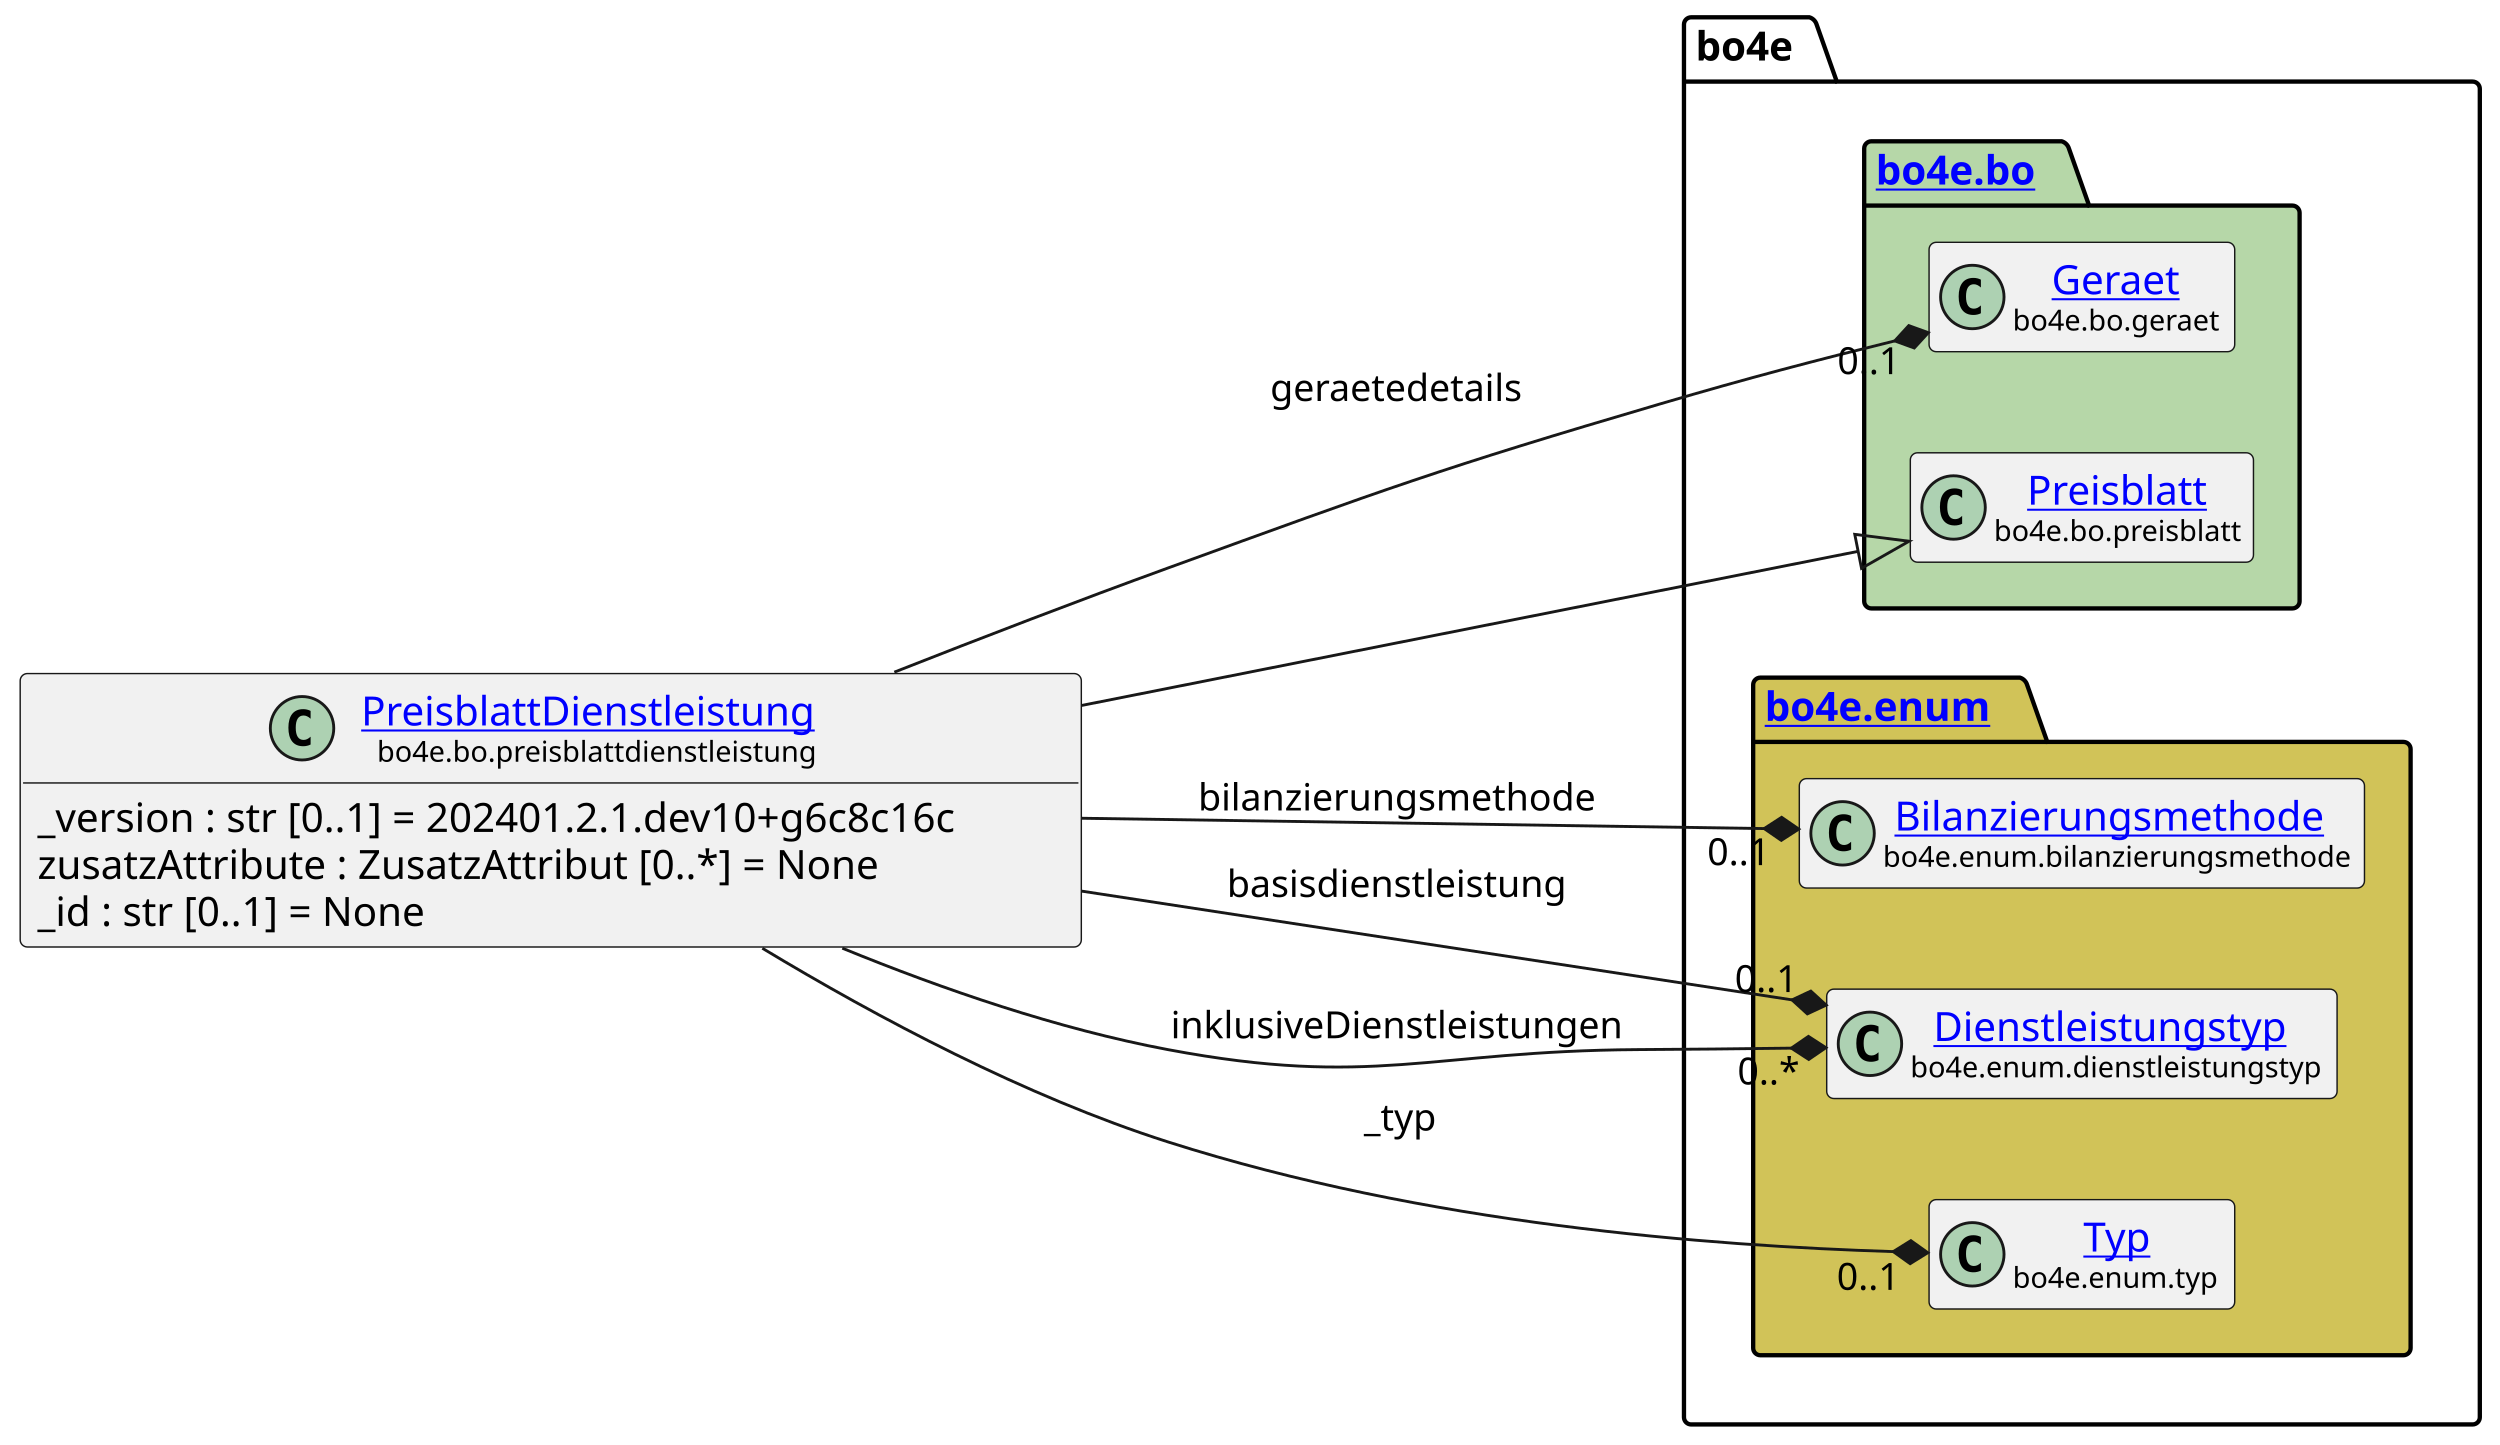
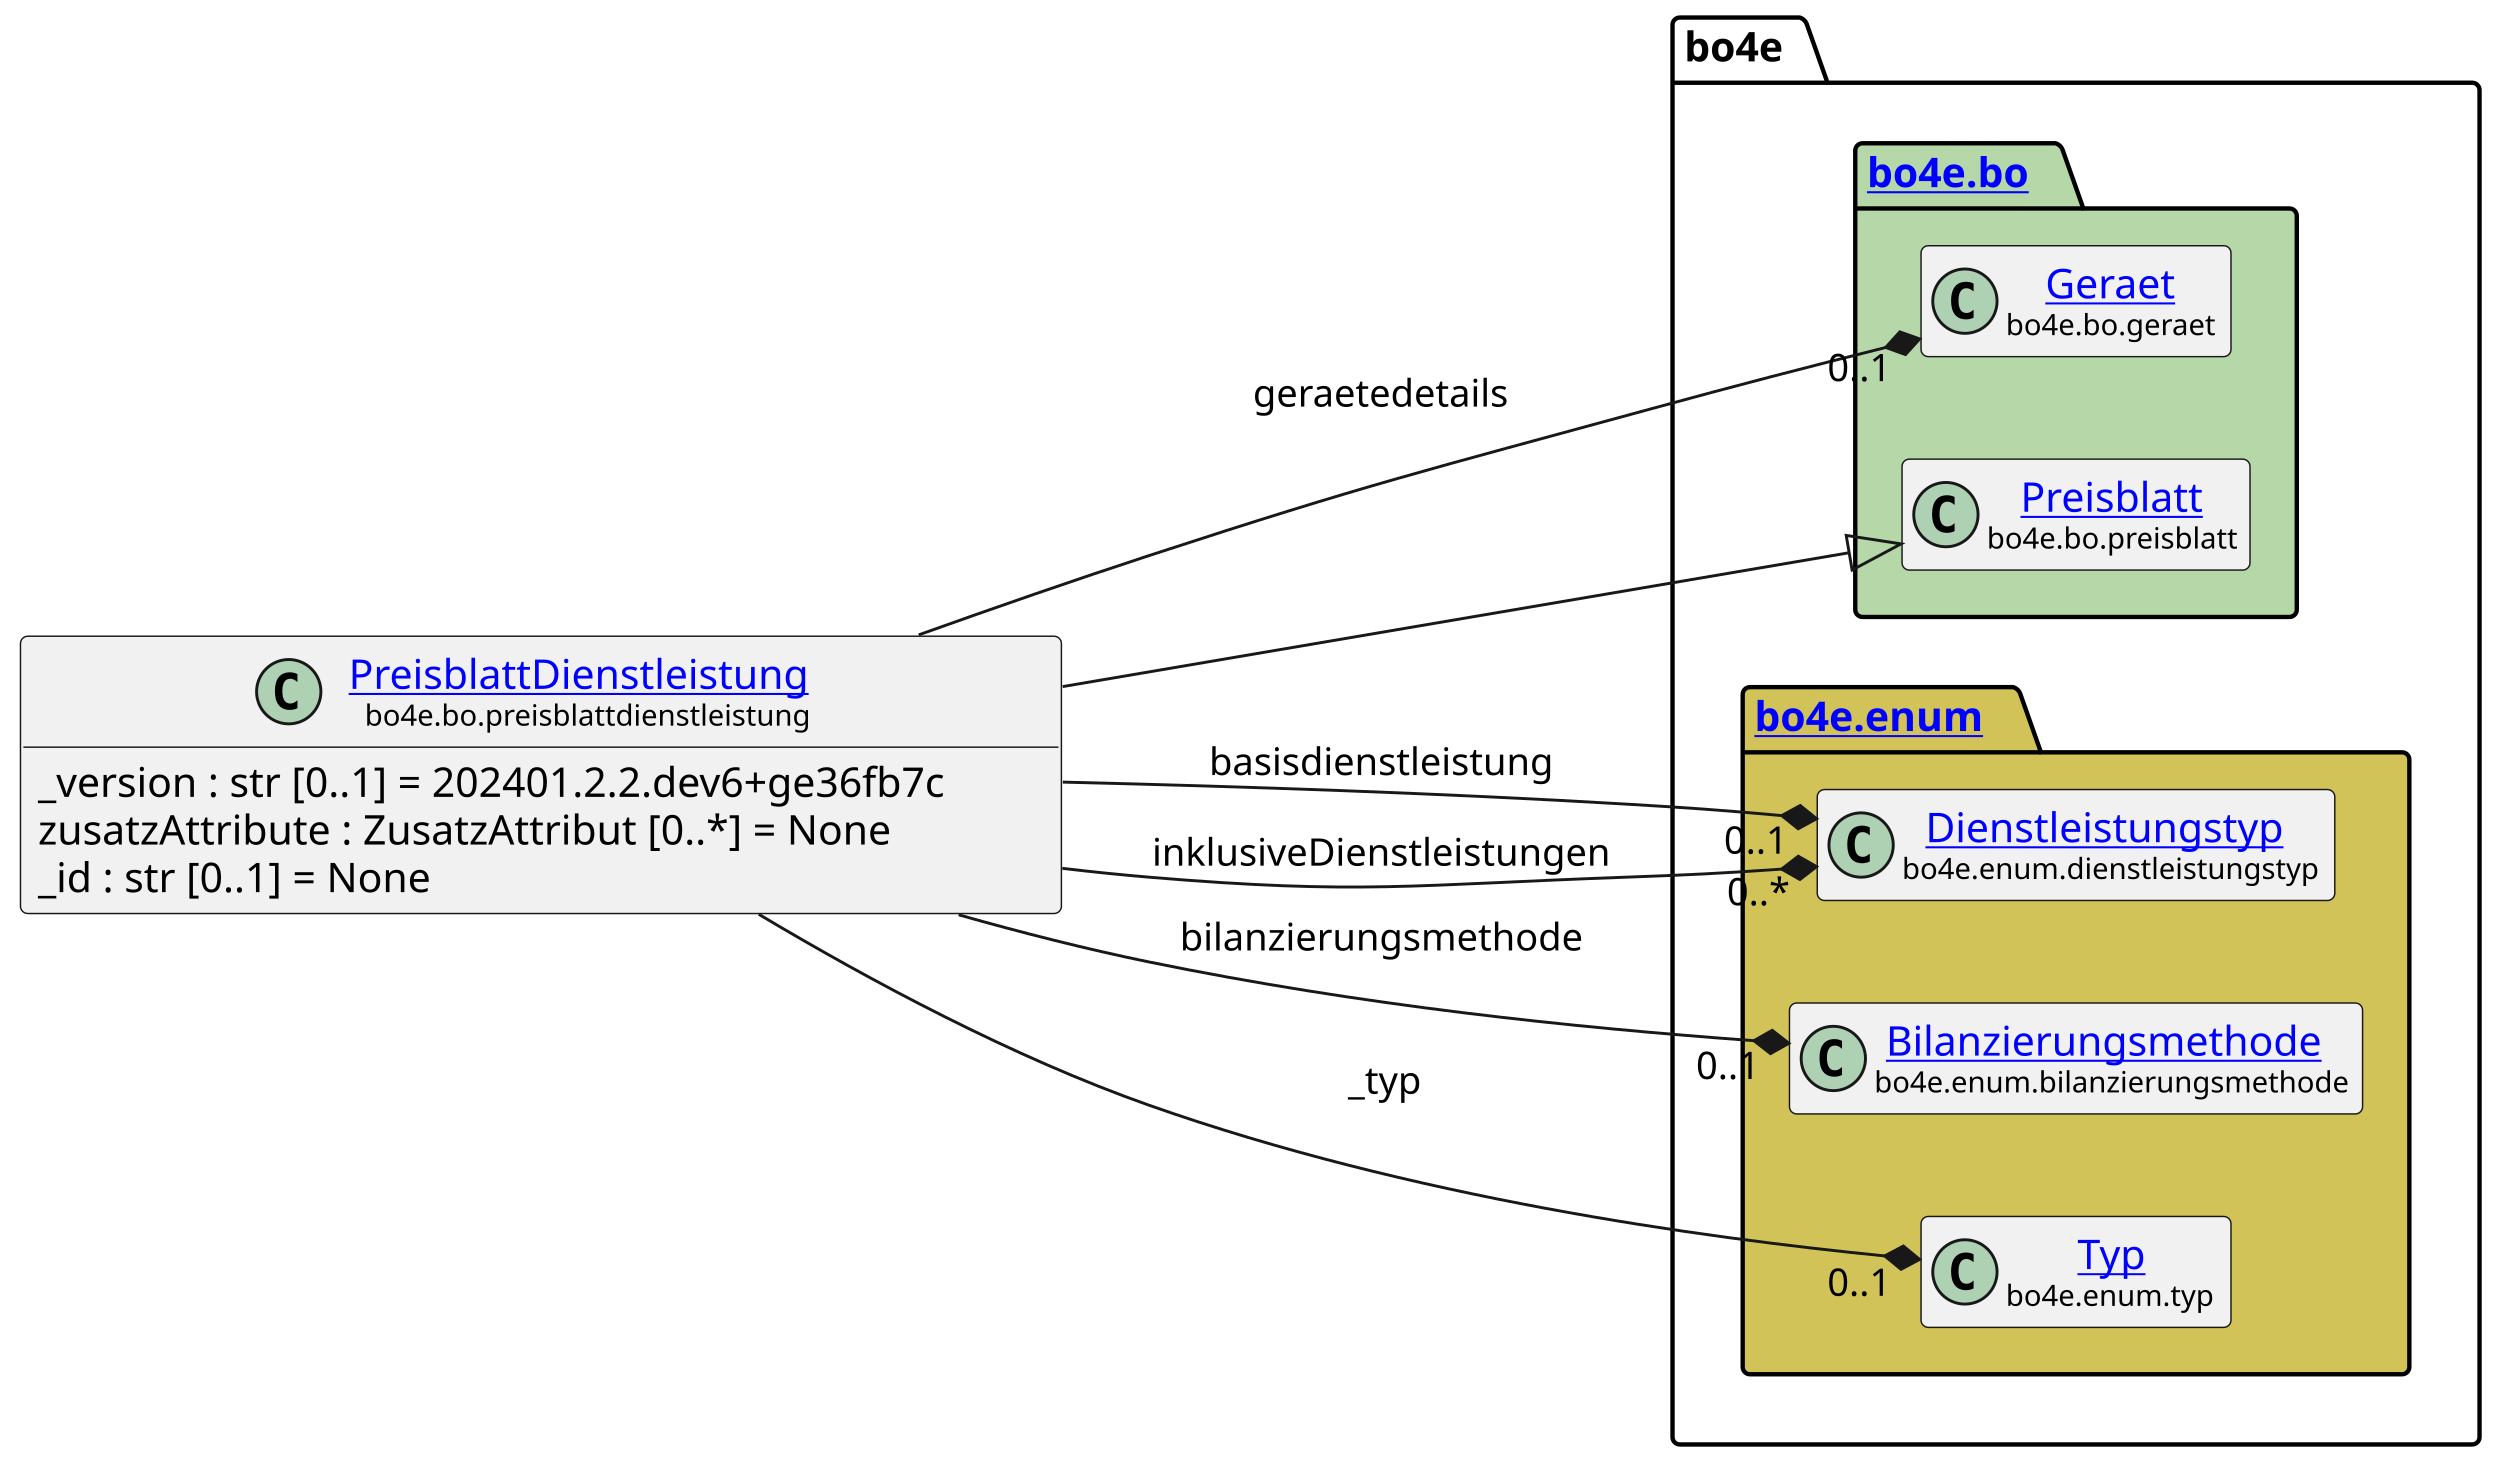
- <svg xmlns="http://www.w3.org/2000/svg" xmlns:xlink="http://www.w3.org/1999/xlink" contentStyleType="text/css" height="501px" preserveAspectRatio="none" style="width:867px;height:501px;background:#FFFFFF;" version="1.1" viewBox="0 0 867 501" width="867px" zoomAndPan="magnify">
+ <svg xmlns="http://www.w3.org/2000/svg" xmlns:xlink="http://www.w3.org/1999/xlink" contentStyleType="text/css" height="501px" preserveAspectRatio="none" style="width:855px;height:501px;background:#FFFFFF;" version="1.1" viewBox="0 0 855 501" width="855px" zoomAndPan="magnify">
  <defs />
  <g>
    <g id="cluster_bo4e">
-       <path d="M586.5,6 L627.5,6 A3.75,3.75 0 0 1 630,8.5 L637,28.297 L857.5,28.297 A2.5,2.5 0 0 1 860,30.797 L860,491.5 A2.5,2.5 0 0 1 857.5,494 L586.5,494 A2.5,2.5 0 0 1 584,491.5 L584,8.5 A2.5,2.5 0 0 1 586.5,6 " fill="none" style="stroke:#000000;stroke-width:1.5;" />
-       <line style="stroke:#000000;stroke-width:1.5;" x1="584" x2="637" y1="28.297" y2="28.297" />
-       <text fill="#000000" font-family="sans-serif" font-size="14" font-weight="bold" lengthAdjust="spacing" textLength="40" x="588" y="20.995">bo4e</text>
+       <path d="M574.5,6 L615.5,6 A3.75,3.75 0 0 1 618,8.5 L625,28.297 L845.5,28.297 A2.5,2.5 0 0 1 848,30.797 L848,491.5 A2.5,2.5 0 0 1 845.5,494 L574.5,494 A2.5,2.5 0 0 1 572,491.5 L572,8.5 A2.5,2.5 0 0 1 574.5,6 " fill="none" style="stroke:#000000;stroke-width:1.5;" />
+       <line style="stroke:#000000;stroke-width:1.5;" x1="572" x2="625" y1="28.297" y2="28.297" />
+       <text fill="#000000" font-family="sans-serif" font-size="14" font-weight="bold" lengthAdjust="spacing" textLength="40" x="576" y="20.995">bo4e</text>
    </g>
    <g id="cluster_bo">
-       <path d="M649,49 L715,49 A3.75,3.75 0 0 1 717.5,51.5 L724.5,71.297 L795,71.297 A2.5,2.5 0 0 1 797.5,73.797 L797.5,208.5 A2.5,2.5 0 0 1 795,211 L649,211 A2.5,2.5 0 0 1 646.5,208.5 L646.5,51.5 A2.5,2.5 0 0 1 649,49 " fill="#B6D7A8" style="stroke:#000000;stroke-width:1.5;" />
-       <line style="stroke:#000000;stroke-width:1.5;" x1="646.5" x2="724.5" y1="71.297" y2="71.297" />
+       <path d="M637,49 L703,49 A3.75,3.75 0 0 1 705.5,51.5 L712.5,71.297 L783,71.297 A2.5,2.5 0 0 1 785.5,73.797 L785.5,208.5 A2.5,2.5 0 0 1 783,211 L637,211 A2.5,2.5 0 0 1 634.5,208.5 L634.5,51.5 A2.5,2.5 0 0 1 637,49 " fill="#B6D7A8" style="stroke:#000000;stroke-width:1.5;" />
+       <line style="stroke:#000000;stroke-width:1.5;" x1="634.5" x2="712.5" y1="71.297" y2="71.297" />
      <a href="https://bo4e.github.io/BO4E-python/latest/api/bo4e.bo.html" target="_top" title="https://bo4e.github.io/BO4E-python/latest/api/bo4e.bo.html" xlink:actuate="onRequest" xlink:href="https://bo4e.github.io/BO4E-python/latest/api/bo4e.bo.html" xlink:show="new" xlink:title="https://bo4e.github.io/BO4E-python/latest/api/bo4e.bo.html" xlink:type="simple">
-         <text fill="#0000FF" font-family="sans-serif" font-size="14" font-weight="bold" lengthAdjust="spacing" text-decoration="underline" textLength="65" x="650.5" y="63.995">bo4e.bo</text>
+         <text fill="#0000FF" font-family="sans-serif" font-size="14" font-weight="bold" lengthAdjust="spacing" text-decoration="underline" textLength="65" x="638.5" y="63.995">bo4e.bo</text>
      </a>
    </g>
    <g id="cluster_enum">
-       <path d="M610.5,235 L700.5,235 A3.75,3.75 0 0 1 703,237.5 L710,257.297 L833.5,257.297 A2.5,2.5 0 0 1 836,259.797 L836,467.5 A2.5,2.5 0 0 1 833.5,470 L610.5,470 A2.5,2.5 0 0 1 608,467.5 L608,237.5 A2.5,2.5 0 0 1 610.5,235 " fill="#D1C358" style="stroke:#000000;stroke-width:1.5;" />
-       <line style="stroke:#000000;stroke-width:1.5;" x1="608" x2="710" y1="257.297" y2="257.297" />
+       <path d="M598.5,235 L688.5,235 A3.75,3.75 0 0 1 691,237.5 L698,257.297 L821.5,257.297 A2.5,2.5 0 0 1 824,259.797 L824,467.5 A2.5,2.5 0 0 1 821.5,470 L598.5,470 A2.5,2.5 0 0 1 596,467.5 L596,237.5 A2.5,2.5 0 0 1 598.5,235 " fill="#D1C358" style="stroke:#000000;stroke-width:1.5;" />
+       <line style="stroke:#000000;stroke-width:1.5;" x1="596" x2="698" y1="257.297" y2="257.297" />
      <a href="https://bo4e.github.io/BO4E-python/latest/api/bo4e.enum.html" target="_top" title="https://bo4e.github.io/BO4E-python/latest/api/bo4e.enum.html" xlink:actuate="onRequest" xlink:href="https://bo4e.github.io/BO4E-python/latest/api/bo4e.enum.html" xlink:show="new" xlink:title="https://bo4e.github.io/BO4E-python/latest/api/bo4e.enum.html" xlink:type="simple">
-         <text fill="#0000FF" font-family="sans-serif" font-size="14" font-weight="bold" lengthAdjust="spacing" text-decoration="underline" textLength="89" x="612" y="249.995">bo4e.enum</text>
+         <text fill="#0000FF" font-family="sans-serif" font-size="14" font-weight="bold" lengthAdjust="spacing" text-decoration="underline" textLength="89" x="600" y="249.995">bo4e.enum</text>
      </a>
    </g>
    <g id="elem_Geraet">
-       <rect codeLine="10" fill="#F1F1F1" height="37.938" id="Geraet" rx="2.5" ry="2.5" style="stroke:#181818;stroke-width:0.5;" width="106" x="669" y="84.03" />
-       <ellipse cx="684" cy="102.999" fill="#ADD1B2" rx="11" ry="11" style="stroke:#181818;stroke-width:1.0;" />
-       <path d="M686.969,108.639 Q686.391,108.936 685.75,109.077 Q685.109,109.233 684.406,109.233 Q681.906,109.233 680.578,107.593 Q679.266,105.936 679.266,102.811 Q679.266,99.686 680.578,98.03 Q681.906,96.374 684.406,96.374 Q685.109,96.374 685.75,96.53 Q686.406,96.686 686.969,96.983 L686.969,99.702 Q686.344,99.124 685.75,98.858 Q685.156,98.577 684.531,98.577 Q683.188,98.577 682.5,99.655 Q681.812,100.718 681.812,102.811 Q681.812,104.905 682.5,105.983 Q683.188,107.046 684.531,107.046 Q685.156,107.046 685.75,106.78 Q686.344,106.499 686.969,105.921 L686.969,108.639 Z " fill="#000000" />
+       <rect codeLine="10" fill="#F1F1F1" height="37.938" id="Geraet" rx="2.5" ry="2.5" style="stroke:#181818;stroke-width:0.5;" width="106" x="657" y="84.03" />
+       <ellipse cx="672" cy="102.999" fill="#ADD1B2" rx="11" ry="11" style="stroke:#181818;stroke-width:1.0;" />
+       <path d="M674.969,108.639 Q674.391,108.936 673.75,109.077 Q673.109,109.233 672.406,109.233 Q669.906,109.233 668.578,107.593 Q667.266,105.936 667.266,102.811 Q667.266,99.686 668.578,98.03 Q669.906,96.374 672.406,96.374 Q673.109,96.374 673.75,96.53 Q674.406,96.686 674.969,96.983 L674.969,99.702 Q674.344,99.124 673.75,98.858 Q673.156,98.577 672.531,98.577 Q671.188,98.577 670.5,99.655 Q669.812,100.718 669.812,102.811 Q669.812,104.905 670.5,105.983 Q671.188,107.046 672.531,107.046 Q673.156,107.046 673.75,106.78 Q674.344,106.499 674.969,105.921 L674.969,108.639 Z " fill="#000000" />
      <a href="https://bo4e.github.io/BO4E-python/latest/api/bo4e.bo.html#bo4e.bo.geraet.Geraet" target="_top" title="https://bo4e.github.io/BO4E-python/latest/api/bo4e.bo.html#bo4e.bo.geraet.Geraet" xlink:actuate="onRequest" xlink:href="https://bo4e.github.io/BO4E-python/latest/api/bo4e.bo.html#bo4e.bo.geraet.Geraet" xlink:show="new" xlink:title="https://bo4e.github.io/BO4E-python/latest/api/bo4e.bo.html#bo4e.bo.geraet.Geraet" xlink:type="simple">
-         <text fill="#0000FF" font-family="sans-serif" font-size="14" lengthAdjust="spacing" text-decoration="underline" textLength="47" x="711.5" y="102.025">Geraet</text>
+         <text fill="#0000FF" font-family="sans-serif" font-size="14" lengthAdjust="spacing" text-decoration="underline" textLength="47" x="699.5" y="102.025">Geraet</text>
      </a>
-       <text fill="#000000" font-family="sans-serif" font-size="10" lengthAdjust="spacing" textLength="74" x="698" y="114.609">bo4e.bo.geraet</text>
+       <text fill="#000000" font-family="sans-serif" font-size="10" lengthAdjust="spacing" textLength="74" x="686" y="114.609">bo4e.bo.geraet</text>
    </g>
    <g id="elem_Preisblatt">
-       <rect codeLine="11" fill="#F1F1F1" height="37.938" id="Preisblatt" rx="2.5" ry="2.5" style="stroke:#181818;stroke-width:0.5;" width="119" x="662.5" y="157.03" />
-       <ellipse cx="677.5" cy="175.999" fill="#ADD1B2" rx="11" ry="11" style="stroke:#181818;stroke-width:1.0;" />
-       <path d="M680.469,181.639 Q679.891,181.936 679.25,182.077 Q678.609,182.233 677.906,182.233 Q675.406,182.233 674.078,180.593 Q672.766,178.936 672.766,175.811 Q672.766,172.686 674.078,171.03 Q675.406,169.374 677.906,169.374 Q678.609,169.374 679.25,169.53 Q679.906,169.686 680.469,169.983 L680.469,172.702 Q679.844,172.124 679.25,171.858 Q678.656,171.577 678.031,171.577 Q676.688,171.577 676,172.655 Q675.312,173.718 675.312,175.811 Q675.312,177.905 676,178.983 Q676.688,180.046 678.031,180.046 Q678.656,180.046 679.25,179.78 Q679.844,179.499 680.469,178.921 L680.469,181.639 Z " fill="#000000" />
+       <rect codeLine="11" fill="#F1F1F1" height="37.938" id="Preisblatt" rx="2.5" ry="2.5" style="stroke:#181818;stroke-width:0.5;" width="119" x="650.5" y="157.03" />
+       <ellipse cx="665.5" cy="175.999" fill="#ADD1B2" rx="11" ry="11" style="stroke:#181818;stroke-width:1.0;" />
+       <path d="M668.469,181.639 Q667.891,181.936 667.25,182.077 Q666.609,182.233 665.906,182.233 Q663.406,182.233 662.078,180.593 Q660.766,178.936 660.766,175.811 Q660.766,172.686 662.078,171.03 Q663.406,169.374 665.906,169.374 Q666.609,169.374 667.25,169.53 Q667.906,169.686 668.469,169.983 L668.469,172.702 Q667.844,172.124 667.25,171.858 Q666.656,171.577 666.031,171.577 Q664.688,171.577 664,172.655 Q663.312,173.718 663.312,175.811 Q663.312,177.905 664,178.983 Q664.688,180.046 666.031,180.046 Q666.656,180.046 667.25,179.78 Q667.844,179.499 668.469,178.921 L668.469,181.639 Z " fill="#000000" />
      <a href="https://bo4e.github.io/BO4E-python/latest/api/bo4e.bo.html#bo4e.bo.preisblatt.Preisblatt" target="_top" title="https://bo4e.github.io/BO4E-python/latest/api/bo4e.bo.html#bo4e.bo.preisblatt.Preisblatt" xlink:actuate="onRequest" xlink:href="https://bo4e.github.io/BO4E-python/latest/api/bo4e.bo.html#bo4e.bo.preisblatt.Preisblatt" xlink:show="new" xlink:title="https://bo4e.github.io/BO4E-python/latest/api/bo4e.bo.html#bo4e.bo.preisblatt.Preisblatt" xlink:type="simple">
-         <text fill="#0000FF" font-family="sans-serif" font-size="14" lengthAdjust="spacing" text-decoration="underline" textLength="64" x="703" y="175.025">Preisblatt</text>
+         <text fill="#0000FF" font-family="sans-serif" font-size="14" lengthAdjust="spacing" text-decoration="underline" textLength="64" x="691" y="175.025">Preisblatt</text>
      </a>
-       <text fill="#000000" font-family="sans-serif" font-size="10" lengthAdjust="spacing" textLength="87" x="691.5" y="187.609">bo4e.bo.preisblatt</text>
+       <text fill="#000000" font-family="sans-serif" font-size="10" lengthAdjust="spacing" textLength="87" x="679.5" y="187.609">bo4e.bo.preisblatt</text>
+     </g>
+     <g id="elem_Dienstleistungstyp">
+       <rect codeLine="14" fill="#F1F1F1" height="37.938" id="Dienstleistungstyp" rx="2.5" ry="2.5" style="stroke:#181818;stroke-width:0.5;" width="177" x="621.5" y="270.03" />
+       <ellipse cx="636.5" cy="288.999" fill="#ADD1B2" rx="11" ry="11" style="stroke:#181818;stroke-width:1.0;" />
+       <path d="M639.469,294.639 Q638.891,294.936 638.25,295.077 Q637.609,295.233 636.906,295.233 Q634.406,295.233 633.078,293.592 Q631.766,291.936 631.766,288.811 Q631.766,285.686 633.078,284.03 Q634.406,282.374 636.906,282.374 Q637.609,282.374 638.25,282.53 Q638.906,282.686 639.469,282.983 L639.469,285.702 Q638.844,285.124 638.25,284.858 Q637.656,284.577 637.031,284.577 Q635.688,284.577 635,285.655 Q634.312,286.717 634.312,288.811 Q634.312,290.905 635,291.983 Q635.688,293.046 637.031,293.046 Q637.656,293.046 638.25,292.78 Q638.844,292.499 639.469,291.921 L639.469,294.639 Z " fill="#000000" />
+       <a href="https://bo4e.github.io/BO4E-python/latest/api/bo4e.enum.html#bo4e.enum.dienstleistungstyp.Dienstleistungstyp" target="_top" title="https://bo4e.github.io/BO4E-python/latest/api/bo4e.enum.html#bo4e.enum.dienstleistungstyp.Dienstleistungstyp" xlink:actuate="onRequest" xlink:href="https://bo4e.github.io/BO4E-python/latest/api/bo4e.enum.html#bo4e.enum.dienstleistungstyp.Dienstleistungstyp" xlink:show="new" xlink:title="https://bo4e.github.io/BO4E-python/latest/api/bo4e.enum.html#bo4e.enum.dienstleistungstyp.Dienstleistungstyp" xlink:type="simple">
+         <text fill="#0000FF" font-family="sans-serif" font-size="14" lengthAdjust="spacing" text-decoration="underline" textLength="129" x="658.5" y="288.025">Dienstleistungstyp</text>
+       </a>
+       <text fill="#000000" font-family="sans-serif" font-size="10" lengthAdjust="spacing" textLength="145" x="650.5" y="300.609">bo4e.enum.dienstleistungstyp</text>
    </g>
    <g id="elem_Bilanzierungsmethode">
-       <rect codeLine="14" fill="#F1F1F1" height="37.938" id="Bilanzierungsmethode" rx="2.5" ry="2.5" style="stroke:#181818;stroke-width:0.5;" width="196" x="624" y="270.03" />
-       <ellipse cx="639" cy="288.999" fill="#ADD1B2" rx="11" ry="11" style="stroke:#181818;stroke-width:1.0;" />
-       <path d="M641.969,294.639 Q641.391,294.936 640.75,295.077 Q640.109,295.233 639.406,295.233 Q636.906,295.233 635.578,293.592 Q634.266,291.936 634.266,288.811 Q634.266,285.686 635.578,284.03 Q636.906,282.374 639.406,282.374 Q640.109,282.374 640.75,282.53 Q641.406,282.686 641.969,282.983 L641.969,285.702 Q641.344,285.124 640.75,284.858 Q640.156,284.577 639.531,284.577 Q638.188,284.577 637.5,285.655 Q636.812,286.717 636.812,288.811 Q636.812,290.905 637.5,291.983 Q638.188,293.046 639.531,293.046 Q640.156,293.046 640.75,292.78 Q641.344,292.499 641.969,291.921 L641.969,294.639 Z " fill="#000000" />
+       <rect codeLine="15" fill="#F1F1F1" height="37.938" id="Bilanzierungsmethode" rx="2.5" ry="2.5" style="stroke:#181818;stroke-width:0.5;" width="196" x="612" y="343.03" />
+       <ellipse cx="627" cy="361.999" fill="#ADD1B2" rx="11" ry="11" style="stroke:#181818;stroke-width:1.0;" />
+       <path d="M629.969,367.639 Q629.391,367.936 628.75,368.077 Q628.109,368.233 627.406,368.233 Q624.906,368.233 623.578,366.592 Q622.266,364.936 622.266,361.811 Q622.266,358.686 623.578,357.03 Q624.906,355.374 627.406,355.374 Q628.109,355.374 628.75,355.53 Q629.406,355.686 629.969,355.983 L629.969,358.702 Q629.344,358.124 628.75,357.858 Q628.156,357.577 627.531,357.577 Q626.188,357.577 625.5,358.655 Q624.812,359.717 624.812,361.811 Q624.812,363.905 625.5,364.983 Q626.188,366.046 627.531,366.046 Q628.156,366.046 628.75,365.78 Q629.344,365.499 629.969,364.921 L629.969,367.639 Z " fill="#000000" />
      <a href="https://bo4e.github.io/BO4E-python/latest/api/bo4e.enum.html#bo4e.enum.bilanzierungsmethode.Bilanzierungsmethode" target="_top" title="https://bo4e.github.io/BO4E-python/latest/api/bo4e.enum.html#bo4e.enum.bilanzierungsmethode.Bilanzierungsmethode" xlink:actuate="onRequest" xlink:href="https://bo4e.github.io/BO4E-python/latest/api/bo4e.enum.html#bo4e.enum.bilanzierungsmethode.Bilanzierungsmethode" xlink:show="new" xlink:title="https://bo4e.github.io/BO4E-python/latest/api/bo4e.enum.html#bo4e.enum.bilanzierungsmethode.Bilanzierungsmethode" xlink:type="simple">
-         <text fill="#0000FF" font-family="sans-serif" font-size="14" lengthAdjust="spacing" text-decoration="underline" textLength="156" x="657" y="288.025">Bilanzierungsmethode</text>
+         <text fill="#0000FF" font-family="sans-serif" font-size="14" lengthAdjust="spacing" text-decoration="underline" textLength="156" x="645" y="361.025">Bilanzierungsmethode</text>
      </a>
-       <text fill="#000000" font-family="sans-serif" font-size="10" lengthAdjust="spacing" textLength="164" x="653" y="300.609">bo4e.enum.bilanzierungsmethode</text>
-     </g>
-     <g id="elem_Dienstleistungstyp">
-       <rect codeLine="15" fill="#F1F1F1" height="37.938" id="Dienstleistungstyp" rx="2.5" ry="2.5" style="stroke:#181818;stroke-width:0.5;" width="177" x="633.5" y="343.03" />
-       <ellipse cx="648.5" cy="361.999" fill="#ADD1B2" rx="11" ry="11" style="stroke:#181818;stroke-width:1.0;" />
-       <path d="M651.469,367.639 Q650.891,367.936 650.25,368.077 Q649.609,368.233 648.906,368.233 Q646.406,368.233 645.078,366.592 Q643.766,364.936 643.766,361.811 Q643.766,358.686 645.078,357.03 Q646.406,355.374 648.906,355.374 Q649.609,355.374 650.25,355.53 Q650.906,355.686 651.469,355.983 L651.469,358.702 Q650.844,358.124 650.25,357.858 Q649.656,357.577 649.031,357.577 Q647.688,357.577 647,358.655 Q646.312,359.717 646.312,361.811 Q646.312,363.905 647,364.983 Q647.688,366.046 649.031,366.046 Q649.656,366.046 650.25,365.78 Q650.844,365.499 651.469,364.921 L651.469,367.639 Z " fill="#000000" />
-       <a href="https://bo4e.github.io/BO4E-python/latest/api/bo4e.enum.html#bo4e.enum.dienstleistungstyp.Dienstleistungstyp" target="_top" title="https://bo4e.github.io/BO4E-python/latest/api/bo4e.enum.html#bo4e.enum.dienstleistungstyp.Dienstleistungstyp" xlink:actuate="onRequest" xlink:href="https://bo4e.github.io/BO4E-python/latest/api/bo4e.enum.html#bo4e.enum.dienstleistungstyp.Dienstleistungstyp" xlink:show="new" xlink:title="https://bo4e.github.io/BO4E-python/latest/api/bo4e.enum.html#bo4e.enum.dienstleistungstyp.Dienstleistungstyp" xlink:type="simple">
-         <text fill="#0000FF" font-family="sans-serif" font-size="14" lengthAdjust="spacing" text-decoration="underline" textLength="129" x="670.5" y="361.025">Dienstleistungstyp</text>
-       </a>
-       <text fill="#000000" font-family="sans-serif" font-size="10" lengthAdjust="spacing" textLength="145" x="662.5" y="373.609">bo4e.enum.dienstleistungstyp</text>
+       <text fill="#000000" font-family="sans-serif" font-size="10" lengthAdjust="spacing" textLength="164" x="641" y="373.609">bo4e.enum.bilanzierungsmethode</text>
    </g>
    <g id="elem_Typ">
-       <rect codeLine="16" fill="#F1F1F1" height="37.938" id="Typ" rx="2.5" ry="2.5" style="stroke:#181818;stroke-width:0.5;" width="106" x="669" y="416.03" />
-       <ellipse cx="684" cy="434.999" fill="#ADD1B2" rx="11" ry="11" style="stroke:#181818;stroke-width:1.0;" />
-       <path d="M686.969,440.639 Q686.391,440.936 685.75,441.077 Q685.109,441.233 684.406,441.233 Q681.906,441.233 680.578,439.592 Q679.266,437.936 679.266,434.811 Q679.266,431.686 680.578,430.03 Q681.906,428.374 684.406,428.374 Q685.109,428.374 685.75,428.53 Q686.406,428.686 686.969,428.983 L686.969,431.702 Q686.344,431.124 685.75,430.858 Q685.156,430.577 684.531,430.577 Q683.188,430.577 682.5,431.655 Q681.812,432.717 681.812,434.811 Q681.812,436.905 682.5,437.983 Q683.188,439.046 684.531,439.046 Q685.156,439.046 685.75,438.78 Q686.344,438.499 686.969,437.921 L686.969,440.639 Z " fill="#000000" />
+       <rect codeLine="16" fill="#F1F1F1" height="37.938" id="Typ" rx="2.5" ry="2.5" style="stroke:#181818;stroke-width:0.5;" width="106" x="657" y="416.03" />
+       <ellipse cx="672" cy="434.999" fill="#ADD1B2" rx="11" ry="11" style="stroke:#181818;stroke-width:1.0;" />
+       <path d="M674.969,440.639 Q674.391,440.936 673.75,441.077 Q673.109,441.233 672.406,441.233 Q669.906,441.233 668.578,439.592 Q667.266,437.936 667.266,434.811 Q667.266,431.686 668.578,430.03 Q669.906,428.374 672.406,428.374 Q673.109,428.374 673.75,428.53 Q674.406,428.686 674.969,428.983 L674.969,431.702 Q674.344,431.124 673.75,430.858 Q673.156,430.577 672.531,430.577 Q671.188,430.577 670.5,431.655 Q669.812,432.717 669.812,434.811 Q669.812,436.905 670.5,437.983 Q671.188,439.046 672.531,439.046 Q673.156,439.046 673.75,438.78 Q674.344,438.499 674.969,437.921 L674.969,440.639 Z " fill="#000000" />
      <a href="https://bo4e.github.io/BO4E-python/latest/api/bo4e.enum.html#bo4e.enum.typ.Typ" target="_top" title="https://bo4e.github.io/BO4E-python/latest/api/bo4e.enum.html#bo4e.enum.typ.Typ" xlink:actuate="onRequest" xlink:href="https://bo4e.github.io/BO4E-python/latest/api/bo4e.enum.html#bo4e.enum.typ.Typ" xlink:show="new" xlink:title="https://bo4e.github.io/BO4E-python/latest/api/bo4e.enum.html#bo4e.enum.typ.Typ" xlink:type="simple">
-         <text fill="#0000FF" font-family="sans-serif" font-size="14" lengthAdjust="spacing" text-decoration="underline" textLength="25" x="722.5" y="434.025">Typ</text>
+         <text fill="#0000FF" font-family="sans-serif" font-size="14" lengthAdjust="spacing" text-decoration="underline" textLength="25" x="710.5" y="434.025">Typ</text>
      </a>
-       <text fill="#000000" font-family="sans-serif" font-size="10" lengthAdjust="spacing" textLength="74" x="698" y="446.609">bo4e.enum.typ</text>
+       <text fill="#000000" font-family="sans-serif" font-size="10" lengthAdjust="spacing" textLength="74" x="686" y="446.609">bo4e.enum.typ</text>
    </g>
    <g id="elem_PreisblattDienstleistung">
-       <rect codeLine="3" fill="#F1F1F1" height="94.828" id="PreisblattDienstleistung" rx="2.5" ry="2.5" style="stroke:#181818;stroke-width:0.5;" width="368" x="7" y="233.59" />
-       <ellipse cx="104.75" cy="252.559" fill="#ADD1B2" rx="11" ry="11" style="stroke:#181818;stroke-width:1.0;" />
-       <path d="M107.719,258.199 Q107.141,258.496 106.5,258.637 Q105.859,258.793 105.156,258.793 Q102.656,258.793 101.328,257.152 Q100.016,255.496 100.016,252.371 Q100.016,249.246 101.328,247.59 Q102.656,245.934 105.156,245.934 Q105.859,245.934 106.5,246.09 Q107.156,246.246 107.719,246.543 L107.719,249.262 Q107.094,248.684 106.5,248.418 Q105.906,248.137 105.281,248.137 Q103.938,248.137 103.25,249.215 Q102.562,250.278 102.562,252.371 Q102.562,254.465 103.25,255.543 Q103.938,256.606 105.281,256.606 Q105.906,256.606 106.5,256.34 Q107.094,256.059 107.719,255.481 L107.719,258.199 Z " fill="#000000" />
+       <rect codeLine="3" fill="#F1F1F1" height="94.828" id="PreisblattDienstleistung" rx="2.5" ry="2.5" style="stroke:#181818;stroke-width:0.5;" width="356" x="7" y="217.59" />
+       <ellipse cx="98.75" cy="236.559" fill="#ADD1B2" rx="11" ry="11" style="stroke:#181818;stroke-width:1.0;" />
+       <path d="M101.719,242.199 Q101.141,242.496 100.5,242.637 Q99.859,242.793 99.156,242.793 Q96.656,242.793 95.328,241.153 Q94.016,239.496 94.016,236.371 Q94.016,233.246 95.328,231.59 Q96.656,229.934 99.156,229.934 Q99.859,229.934 100.5,230.09 Q101.156,230.246 101.719,230.543 L101.719,233.262 Q101.094,232.684 100.5,232.418 Q99.906,232.137 99.281,232.137 Q97.938,232.137 97.25,233.215 Q96.562,234.278 96.562,236.371 Q96.562,238.465 97.25,239.543 Q97.938,240.606 99.281,240.606 Q99.906,240.606 100.5,240.34 Q101.094,240.059 101.719,239.481 L101.719,242.199 Z " fill="#000000" />
      <a href="https://bo4e.github.io/BO4E-python/latest/api/bo4e.bo.html#bo4e.bo.preisblattdienstleistung.PreisblattDienstleistung" target="_top" title="https://bo4e.github.io/BO4E-python/latest/api/bo4e.bo.html#bo4e.bo.preisblattdienstleistung.PreisblattDienstleistung" xlink:actuate="onRequest" xlink:href="https://bo4e.github.io/BO4E-python/latest/api/bo4e.bo.html#bo4e.bo.preisblattdienstleistung.PreisblattDienstleistung" xlink:show="new" xlink:title="https://bo4e.github.io/BO4E-python/latest/api/bo4e.bo.html#bo4e.bo.preisblattdienstleistung.PreisblattDienstleistung" xlink:type="simple">
-         <text fill="#0000FF" font-family="sans-serif" font-size="14" lengthAdjust="spacing" text-decoration="underline" textLength="164" x="125.25" y="251.585">PreisblattDienstleistung</text>
+         <text fill="#0000FF" font-family="sans-serif" font-size="14" lengthAdjust="spacing" text-decoration="underline" textLength="164" x="119.25" y="235.585">PreisblattDienstleistung</text>
      </a>
-       <text fill="#000000" font-family="sans-serif" font-size="10" lengthAdjust="spacing" textLength="153" x="130.75" y="264.169">bo4e.bo.preisblattdienstleistung</text>
-       <line style="stroke:#181818;stroke-width:0.5;" x1="8" x2="374" y1="271.527" y2="271.527" />
-       <text fill="#000000" font-family="sans-serif" font-size="14" lengthAdjust="spacing" textLength="356" x="13" y="288.523">_version : str [0..1] = 202401.2.1.dev10+g6c8c16c</text>
-       <text fill="#000000" font-family="sans-serif" font-size="14" lengthAdjust="spacing" textLength="311" x="13" y="304.82">zusatzAttribute : ZusatzAttribut [0..*] = None</text>
-       <text fill="#000000" font-family="sans-serif" font-size="14" lengthAdjust="spacing" textLength="147" x="13" y="321.116">_id : str [0..1] = None</text>
+       <text fill="#000000" font-family="sans-serif" font-size="10" lengthAdjust="spacing" textLength="153" x="124.75" y="248.169">bo4e.bo.preisblattdienstleistung</text>
+       <line style="stroke:#181818;stroke-width:0.5;" x1="8" x2="362" y1="255.528" y2="255.528" />
+       <text fill="#000000" font-family="sans-serif" font-size="14" lengthAdjust="spacing" textLength="344" x="13" y="272.523">_version : str [0..1] = 202401.2.2.dev6+ge36fb7c</text>
+       <text fill="#000000" font-family="sans-serif" font-size="14" lengthAdjust="spacing" textLength="311" x="13" y="288.82">zusatzAttribute : ZusatzAttribut [0..*] = None</text>
+       <text fill="#000000" font-family="sans-serif" font-size="14" lengthAdjust="spacing" textLength="147" x="13" y="305.116">_id : str [0..1] = None</text>
    </g>
    <g id="link_PreisblattDienstleistung_Preisblatt">
-       <path codeLine="19" d="M375.16,244.64 C475.47,224.73 575.404,204.893 644.404,191.203 " fill="none" id="PreisblattDienstleistung-to-Preisblatt" style="stroke:#181818;stroke-width:1.0;" />
-       <polygon fill="none" points="662.06,187.7,643.236,185.318,645.572,197.088,662.06,187.7" style="stroke:#181818;stroke-width:1.0;" />
+       <path codeLine="19" d="M363.43,234.81 C463.11,217.84 563.285,200.801 632.415,189.031 " fill="none" id="PreisblattDienstleistung-to-Preisblatt" style="stroke:#181818;stroke-width:1.0;" />
+       <polygon fill="none" points="650.16,186.01,631.408,183.116,633.422,194.946,650.16,186.01" style="stroke:#181818;stroke-width:1.0;" />
    </g>
    <g id="link_PreisblattDienstleistung_Typ">
-       <path codeLine="20" d="M264.38,328.85 C304.25,352.9 355.56,380.22 405,396 C494.65,424.61 592.826,432.04 656.566,434.06 " fill="none" id="PreisblattDienstleistung-to-Typ" style="stroke:#181818;stroke-width:1.0;" />
-       <polygon fill="#181818" points="668.56,434.44,662.69,430.252,656.566,434.06,662.436,438.248,668.56,434.44" style="stroke:#181818;stroke-width:1.0;" />
-       <text fill="#000000" font-family="sans-serif" font-size="13" lengthAdjust="spacing" textLength="27" x="473" y="392.067">_typ</text>
-       <text fill="#000000" font-family="sans-serif" font-size="13" lengthAdjust="spacing" textLength="24" x="636.994" y="447.317">0..1</text>
+       <path codeLine="20" d="M259.48,312.67 C297.88,335.59 346.47,361.59 393,378 C482.5,409.57 580.779,423.17 644.569,429.529 " fill="none" id="PreisblattDienstleistung-to-Typ" style="stroke:#181818;stroke-width:1.0;" />
+       <polygon fill="#181818" points="656.51,430.72,650.936,426.144,644.569,429.529,650.143,434.105,656.51,430.72" style="stroke:#181818;stroke-width:1.0;" />
+       <text fill="#000000" font-family="sans-serif" font-size="13" lengthAdjust="spacing" textLength="27" x="461" y="374.067">_typ</text>
+       <text fill="#000000" font-family="sans-serif" font-size="13" lengthAdjust="spacing" textLength="24" x="624.938" y="443.167">0..1</text>
    </g>
    <g id="link_PreisblattDienstleistung_Bilanzierungsmethode">
-       <path codeLine="21" d="M375.16,283.77 C458.75,285.03 542.351,286.299 611.811,287.349 " fill="none" id="PreisblattDienstleistung-to-Bilanzierungsmethode" style="stroke:#181818;stroke-width:1.0;" />
-       <polygon fill="#181818" points="623.81,287.53,617.871,283.44,611.811,287.349,617.75,291.439,623.81,287.53" style="stroke:#181818;stroke-width:1.0;" />
-       <text fill="#000000" font-family="sans-serif" font-size="13" lengthAdjust="spacing" textLength="142" x="415.5" y="281.067">bilanzierungsmethode</text>
-       <text fill="#000000" font-family="sans-serif" font-size="13" lengthAdjust="spacing" textLength="24" x="592.062" y="300.026">0..1</text>
+       <path codeLine="21" d="M327.86,312.86 C349.5,318.99 371.72,324.64 393,329 C465.55,343.85 536.942,351.326 599.822,355.916 " fill="none" id="PreisblattDienstleistung-to-Bilanzierungsmethode" style="stroke:#181818;stroke-width:1.0;" />
+       <polygon fill="#181818" points="611.79,356.79,606.097,352.364,599.822,355.916,605.515,360.343,611.79,356.79" style="stroke:#181818;stroke-width:1.0;" />
+       <text fill="#000000" font-family="sans-serif" font-size="13" lengthAdjust="spacing" textLength="142" x="403.5" y="325.067">bilanzierungsmethode</text>
+       <text fill="#000000" font-family="sans-serif" font-size="13" lengthAdjust="spacing" textLength="24" x="580.041" y="369.023">0..1</text>
    </g>
    <g id="link_PreisblattDienstleistung_Dienstleistungstyp">
-       <path codeLine="22" d="M375.16,309.05 C462.63,322.44 551.388,336.035 621.458,346.755 " fill="none" id="PreisblattDienstleistung-to-Dienstleistungstyp" style="stroke:#181818;stroke-width:1.0;" />
-       <polygon fill="#181818" points="633.32,348.57,627.994,343.709,621.458,346.755,626.784,351.617,633.32,348.57" style="stroke:#181818;stroke-width:1.0;" />
-       <text fill="#000000" font-family="sans-serif" font-size="13" lengthAdjust="spacing" textLength="122" x="425.5" y="311.067">basisdienstleistung</text>
-       <text fill="#000000" font-family="sans-serif" font-size="13" lengthAdjust="spacing" textLength="24" x="601.612" y="344.04">0..1</text>
+       <path codeLine="22" d="M363.48,267.48 C424.53,268.95 493.3,271.29 556,275 C577.17,276.25 587.988,277.005 609.338,278.925 " fill="none" id="PreisblattDienstleistung-to-Dienstleistungstyp" style="stroke:#181818;stroke-width:1.0;" />
+       <polygon fill="#181818" points="621.29,280,615.672,275.479,609.338,278.925,614.956,283.447,621.29,280" style="stroke:#181818;stroke-width:1.0;" />
+       <text fill="#000000" font-family="sans-serif" font-size="13" lengthAdjust="spacing" textLength="122" x="413.5" y="265.067">basisdienstleistung</text>
+       <text fill="#000000" font-family="sans-serif" font-size="13" lengthAdjust="spacing" textLength="24" x="589.579" y="291.957">0..1</text>
    </g>
    <g id="link_PreisblattDienstleistung_Dienstleistungstyp">
-       <path codeLine="23" d="M292.11,328.83 C327.01,343.11 366.97,356.85 405,364 C476.2,377.38 495.56,364.47 568,364 C589.12,363.86 599.881,363.777 621.221,363.497 " fill="none" id="PreisblattDienstleistung-to-Dienstleistungstyp-1" style="stroke:#181818;stroke-width:1.0;" />
-       <polygon fill="#181818" points="633.22,363.34,627.168,359.419,621.221,363.497,627.273,367.418,633.22,363.34" style="stroke:#181818;stroke-width:1.0;" />
-       <text fill="#000000" font-family="sans-serif" font-size="13" lengthAdjust="spacing" textLength="161" x="406" y="360.067">inklusiveDienstleistungen</text>
-       <text fill="#000000" font-family="sans-serif" font-size="13" lengthAdjust="spacing" textLength="23" x="602.542" y="376.089">0..*</text>
+       <path codeLine="23" d="M363.32,296.97 C373.34,298.16 383.28,299.18 393,300 C465.19,306.06 483.6,302.6 556,300 C577.16,299.24 587.96,298.731 609.299,297.231 " fill="none" id="PreisblattDienstleistung-to-Dienstleistungstyp-1" style="stroke:#181818;stroke-width:1.0;" />
+       <polygon fill="#181818" points="621.27,296.39,615.004,292.821,609.299,297.231,615.565,300.801,621.27,296.39" style="stroke:#181818;stroke-width:1.0;" />
+       <text fill="#000000" font-family="sans-serif" font-size="13" lengthAdjust="spacing" textLength="161" x="394" y="296.067">inklusiveDienstleistungen</text>
+       <text fill="#000000" font-family="sans-serif" font-size="13" lengthAdjust="spacing" textLength="23" x="590.596" y="309.602">0..*</text>
    </g>
    <g id="link_PreisblattDienstleistung_Geraet">
-       <path codeLine="24" d="M310.15,233.1 C340.9,220.99 374.09,208.24 405,197 C480.29,169.63 499.14,162.58 576,140 C606.53,131.03 629.396,125.032 657.086,118.232 " fill="none" id="PreisblattDienstleistung-to-Geraet" style="stroke:#181818;stroke-width:1.0;" />
-       <polygon fill="#181818" points="668.74,115.37,661.959,112.916,657.086,118.232,663.867,120.686,668.74,115.37" style="stroke:#181818;stroke-width:1.0;" />
-       <text fill="#000000" font-family="sans-serif" font-size="13" lengthAdjust="spacing" textLength="92" x="440.5" y="139.067">geraetedetails</text>
-       <text fill="#000000" font-family="sans-serif" font-size="13" lengthAdjust="spacing" textLength="24" x="637.194" y="129.742">0..1</text>
+       <path codeLine="24" d="M314.2,217.12 C340.18,207.83 367.39,198.38 393,190 C468.26,165.39 487.63,160.9 564,140 C594.57,131.63 617.301,125.759 644.89,118.839 " fill="none" id="PreisblattDienstleistung-to-Geraet" style="stroke:#181818;stroke-width:1.0;" />
+       <polygon fill="#181818" points="656.53,115.92,649.737,113.5,644.89,118.839,651.683,121.26,656.53,115.92" style="stroke:#181818;stroke-width:1.0;" />
+       <text fill="#000000" font-family="sans-serif" font-size="13" lengthAdjust="spacing" textLength="92" x="428.5" y="139.067">geraetedetails</text>
+       <text fill="#000000" font-family="sans-serif" font-size="13" lengthAdjust="spacing" textLength="24" x="624.96" y="130.356">0..1</text>
    </g>
  </g>
</svg>
